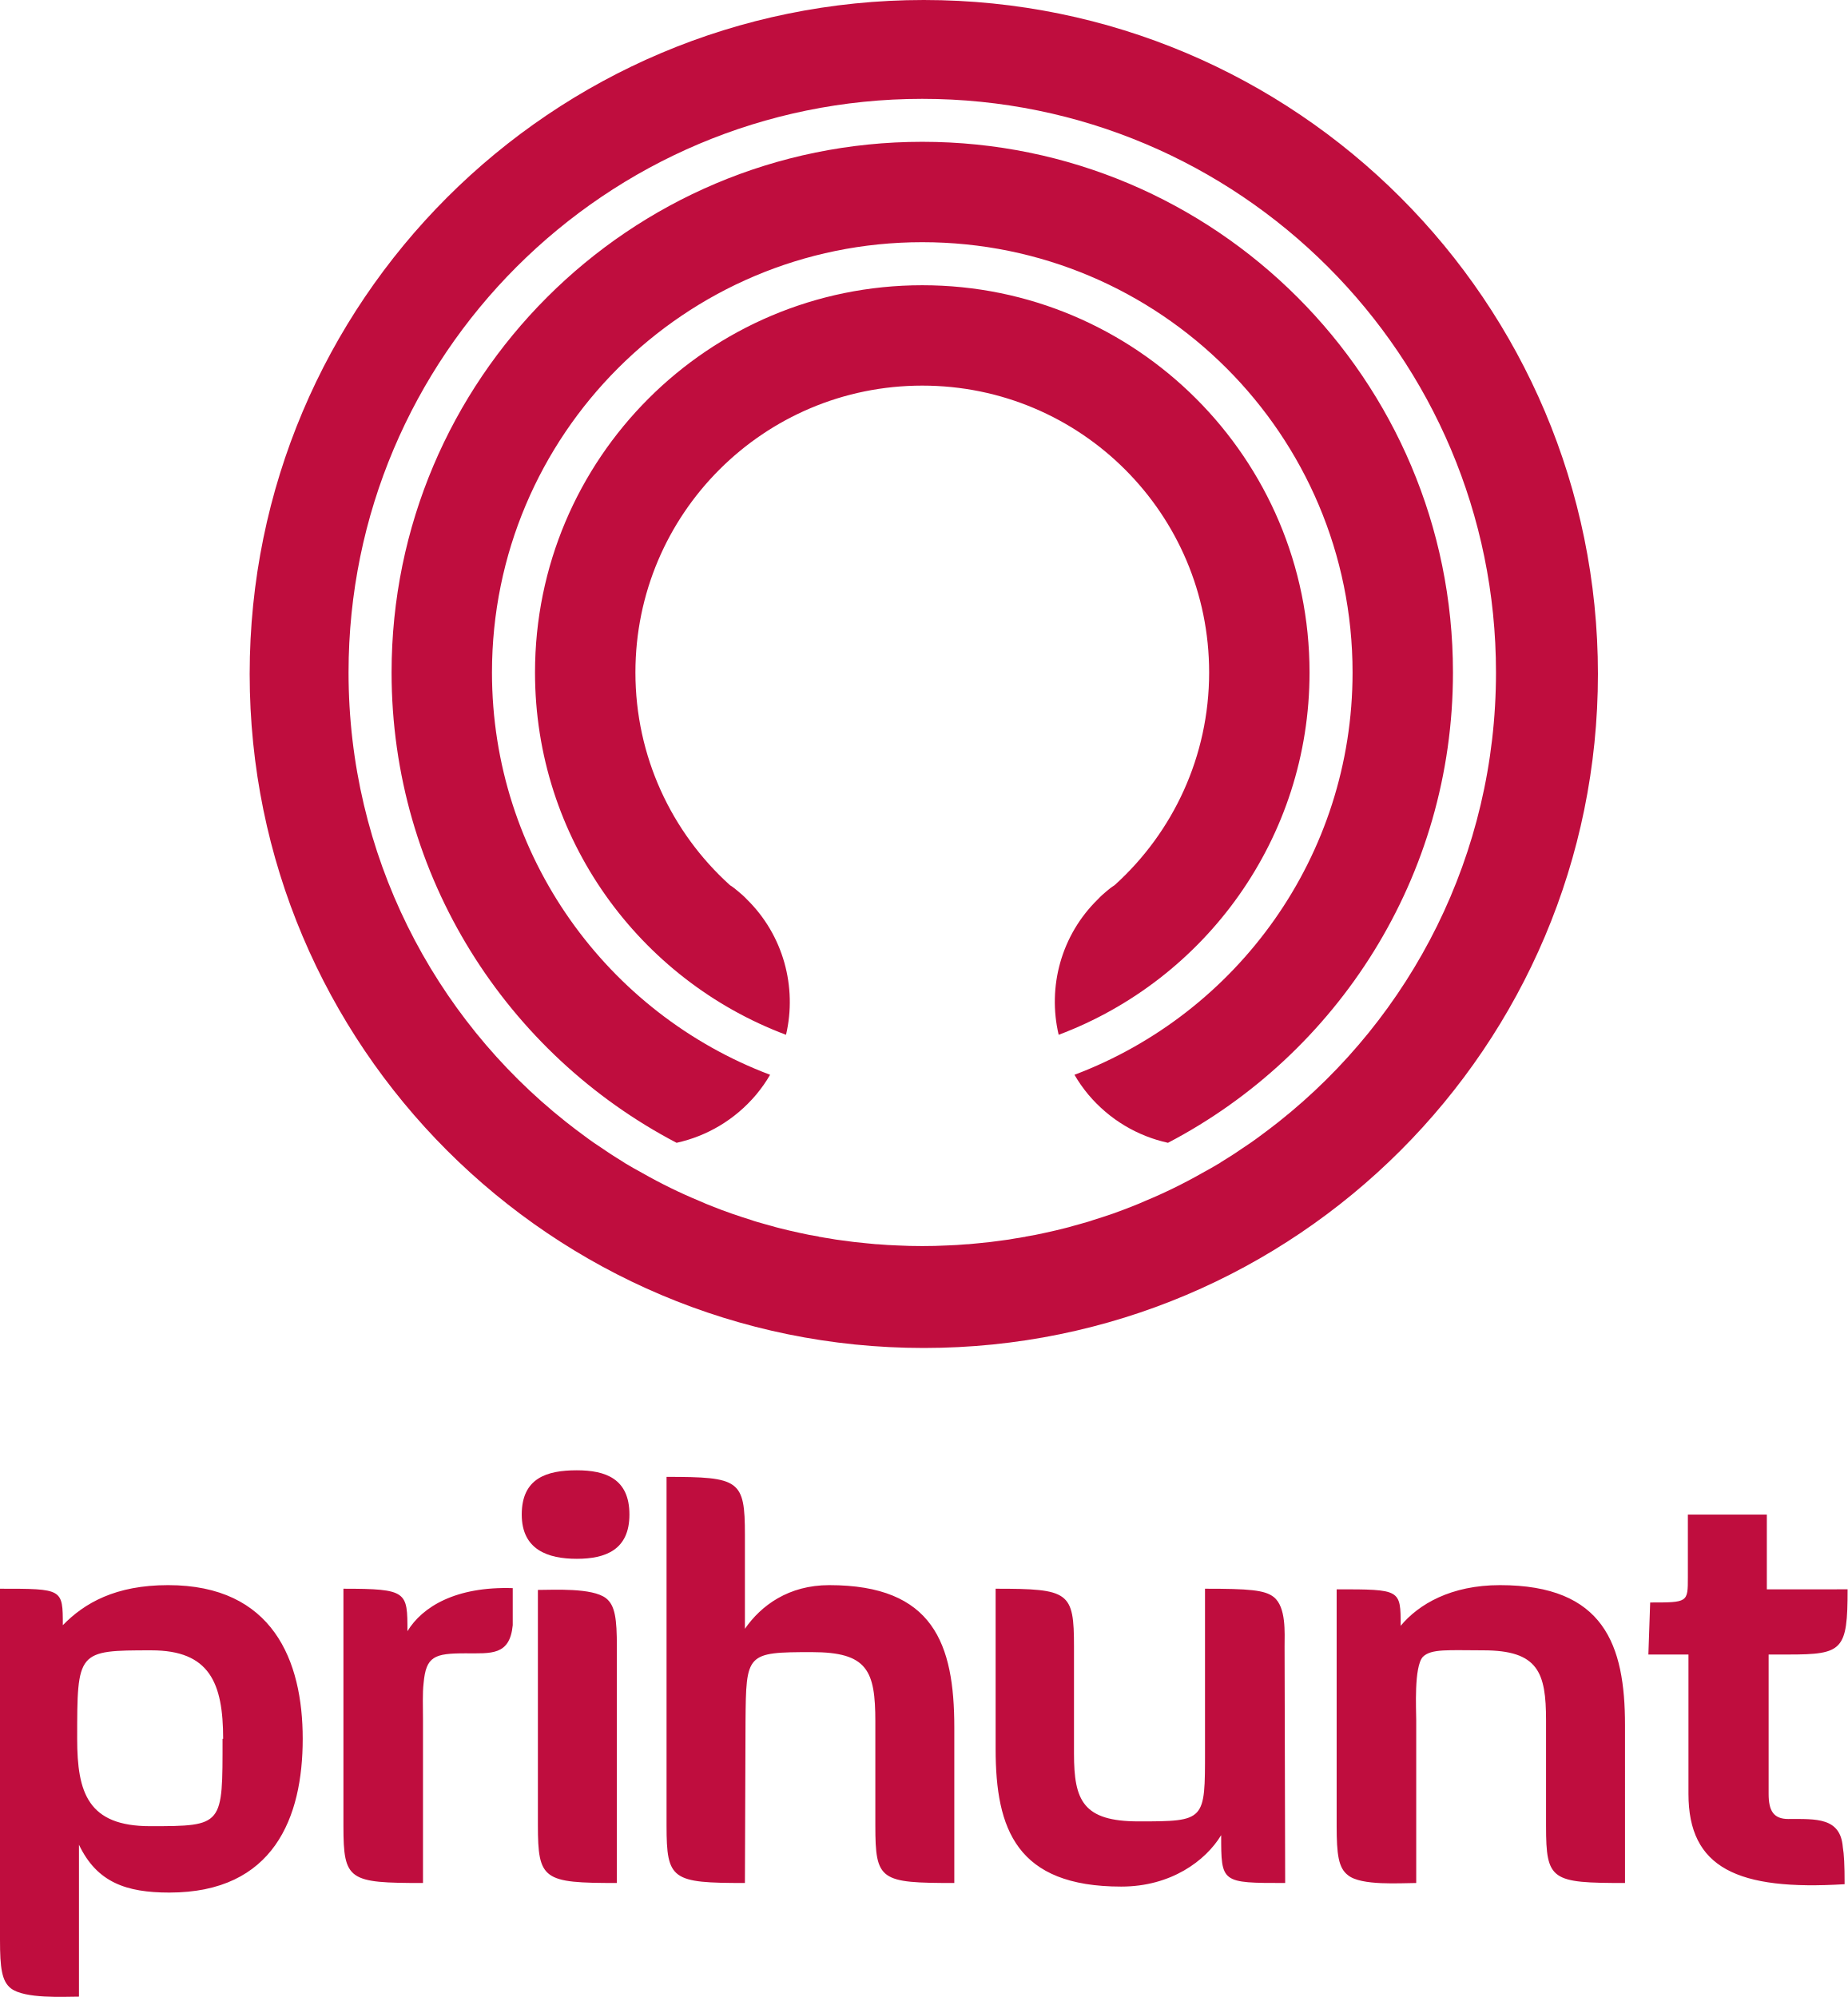
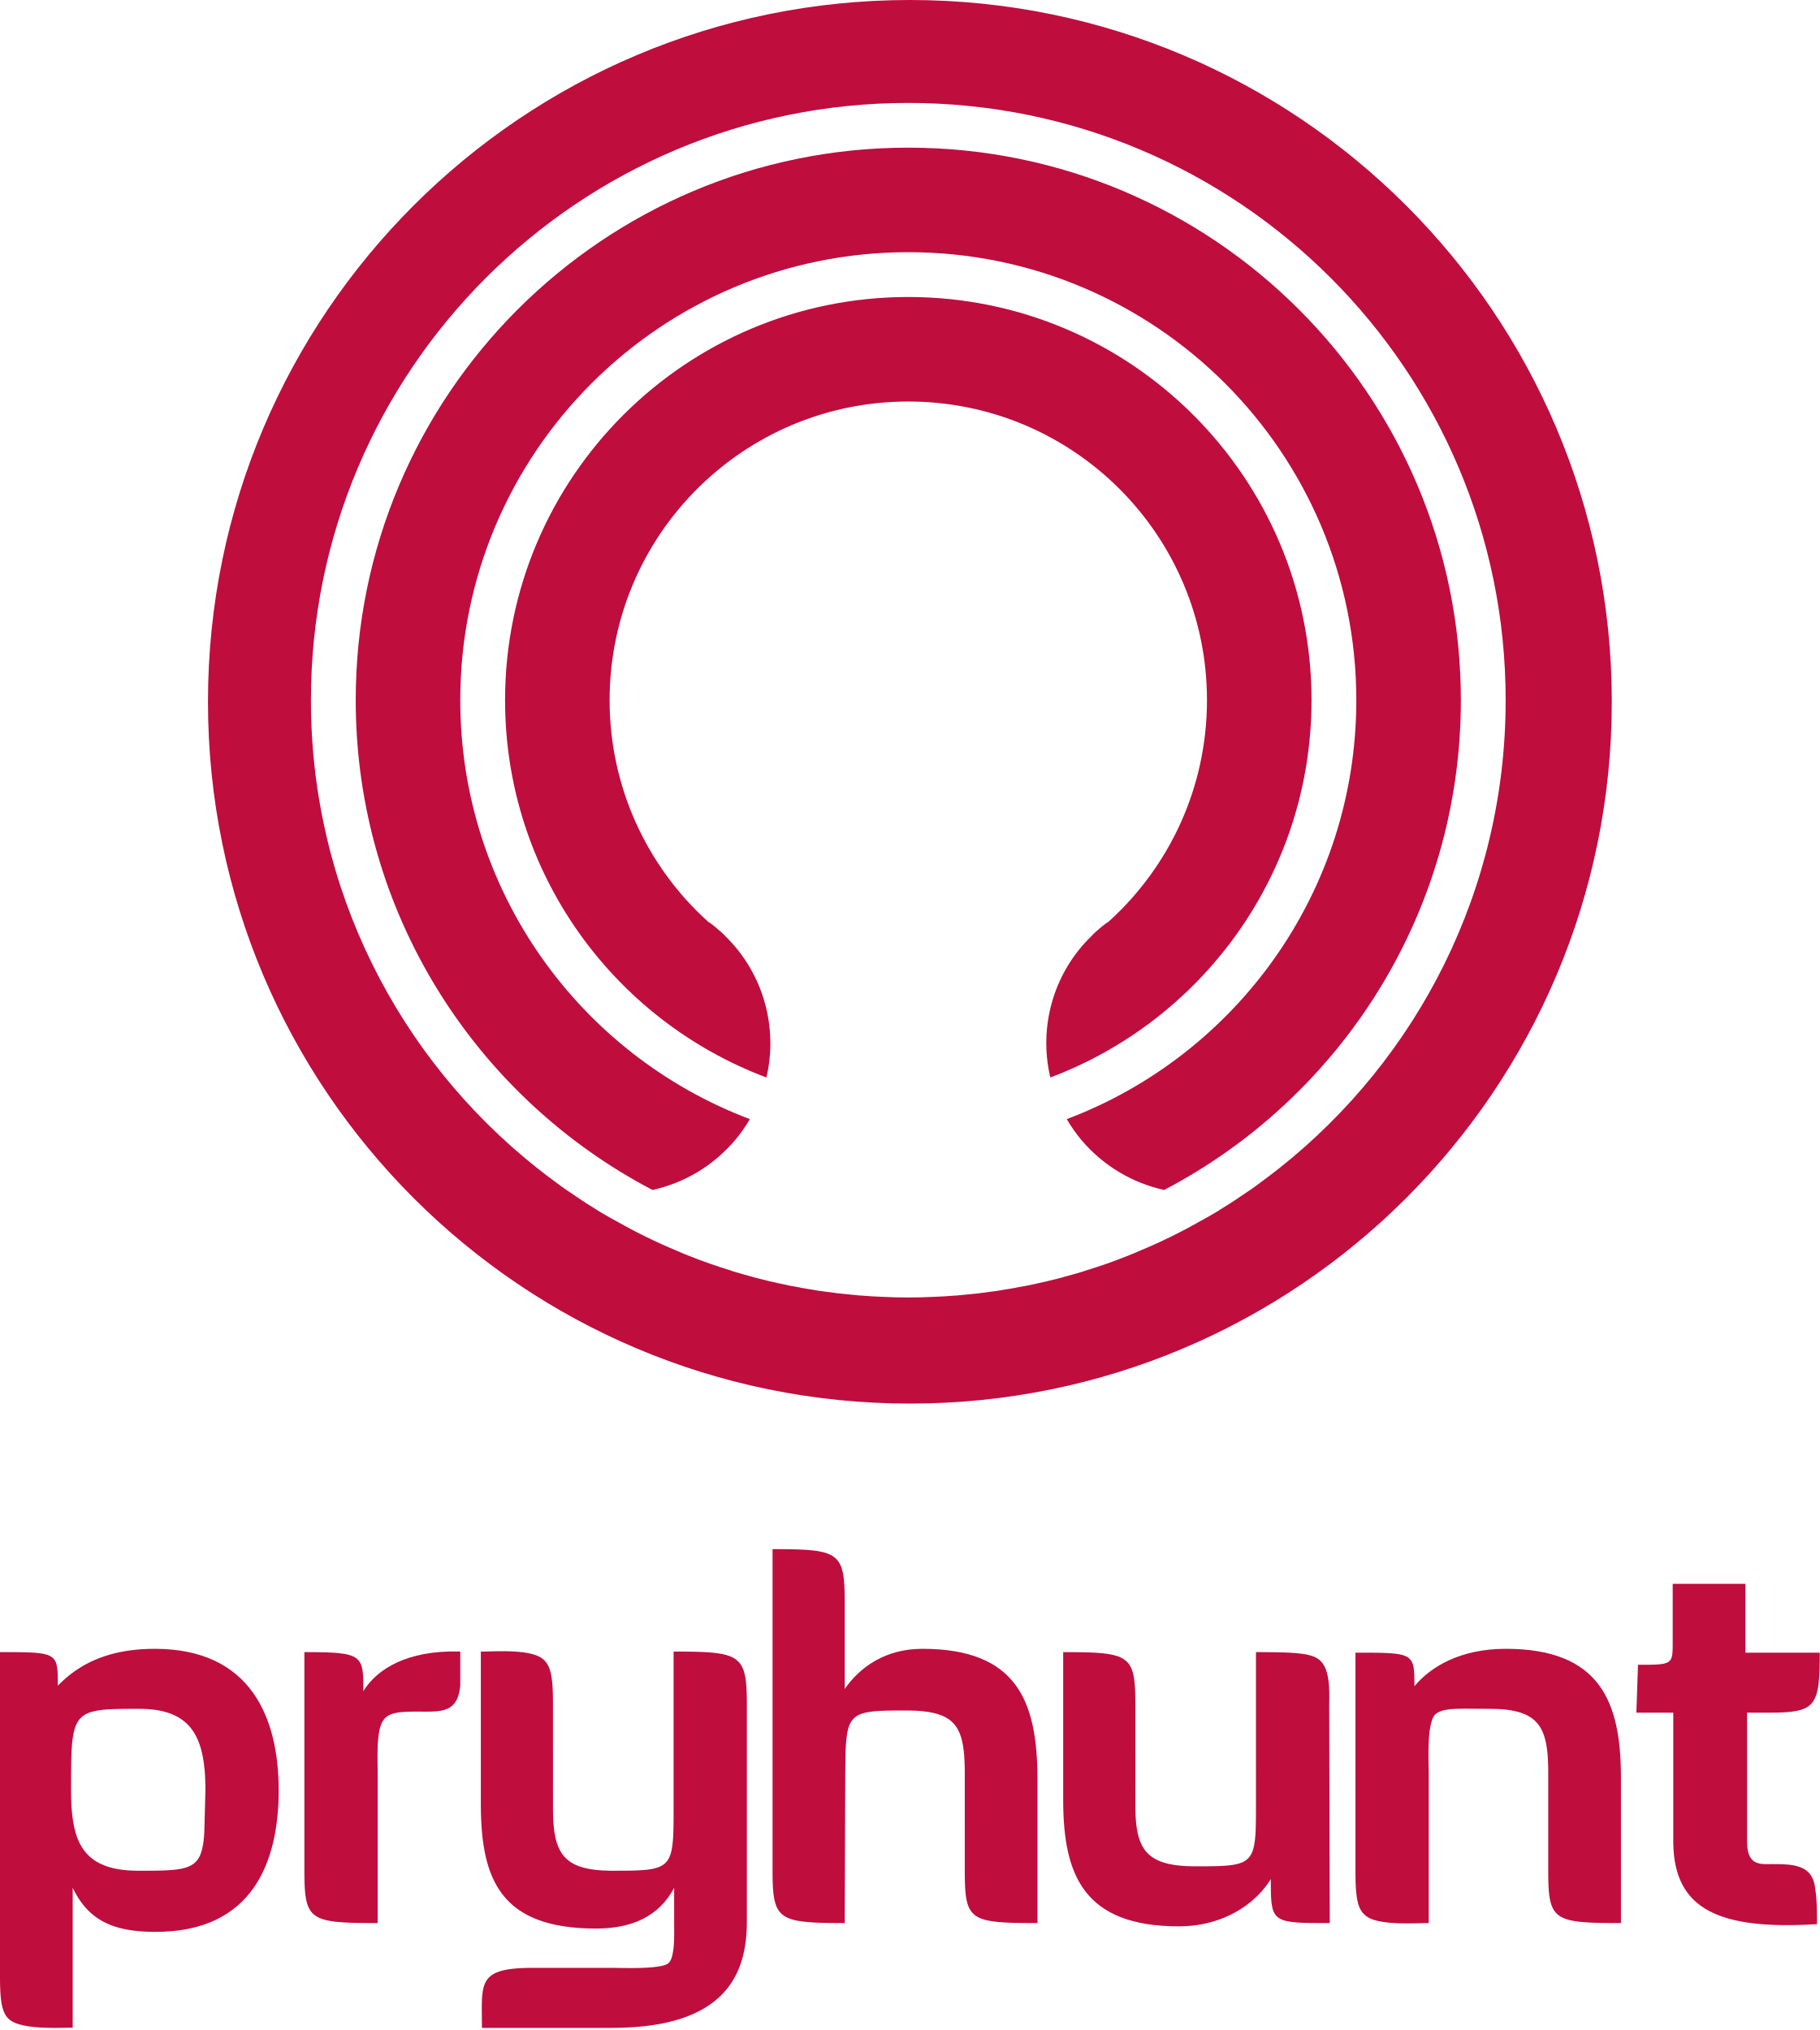
- <svg xmlns="http://www.w3.org/2000/svg" height="800" viewBox="0 0 740 800" width="740">
+ <svg xmlns="http://www.w3.org/2000/svg" height="781" viewBox="0 0 700 781" width="700">
  <g fill="#bf0d3e" fill-rule="evenodd">
-     <path d="m640 270c0-149.112-120.881-270-270-270-149.116 0-270 120.888-270 270s120.884 270 270 270c149.119 0 270-120.888 270-270m-270.612-230.4c-126.9 0-229.788 102.888-229.788 229.788 0 72.9 33.952 137.916 86.98 179.964 2.466 1.944 4.936 3.852 7.466 5.688 2.527 1.908 5.108 3.672 7.758 5.4 2.581 1.8 5.227 3.456 7.92 5.112.18.108.349.252.515.36 2.3 1.368 4.601 2.7 7.016 3.996 7.409 4.212 15.113 7.992 23.033 11.268 1.609.756 3.222 1.368 4.824 2.016 2.592 1.044 5.285 2.052 7.988 2.988 2.639.936 5.285 1.764 7.988 2.628.63.252 1.314.432 2.009.648 2.009.576 4.075 1.188 6.149 1.728.853.288 1.775.504 2.75.756 2.704.684 5.519 1.368 8.28 1.944 2.524.576 5.047 1.08 7.578 1.476.284.144.58.18.86.18 1.152.252 2.297.396 3.449.576 1.721.36 3.395.576 5.112.792 3.218.468 6.494.864 9.77 1.152 1.26.144 2.527.252 3.726.36.349.036.641.036.918.036 2.538.252 5.062.36 7.643.468 3.334.18 6.664.252 10.055.252 3.388 0 6.721-.072 10.051-.252 2.592-.108 5.119-.216 7.643-.468.292 0 .572 0 .918-.036 1.213-.108 2.47-.216 3.737-.36 3.28-.288 6.552-.684 9.763-1.152 1.728-.216 3.388-.432 5.116-.792 1.145-.18 2.3-.324 3.445-.576.292 0 .572-.036.864-.18 2.524-.396 5.058-.9 7.585-1.476 2.761-.576 5.569-1.26 8.269-1.944.976-.252 1.894-.468 2.758-.756 2.066-.54 4.136-1.152 6.152-1.728.68-.216 1.379-.396 2.005-.648 2.707-.864 5.4-1.692 8.046-2.628 2.693-.972 5.339-1.944 7.92-2.988 1.616-.648 3.222-1.26 4.828-2.016 7.931-3.276 15.628-7.056 23.036-11.268 2.416-1.296 4.709-2.628 7.009-3.996.176-.108.346-.252.515-.36 2.707-1.656 5.342-3.312 7.934-5.112 2.635-1.728 5.227-3.492 7.754-5.4 2.524-1.836 4.99-3.744 7.47-5.688 53.014-42.048 86.969-107.064 86.969-179.964 0-126.9-102.888-229.788-229.788-229.788zm98.41 418.212c-12.06-2.664-23.324-9.144-31.885-19.296-2.12-2.556-3.964-5.184-5.566-7.956 65.142-24.588 111.38-87.48 111.38-161.172 0-95.184-77.148-172.368-172.339-172.368s-172.343 77.184-172.343 172.368c0 73.692 46.249 136.584 111.395 161.172-1.606 2.772-3.445 5.4-5.576 7.956-8.561 10.152-19.814 16.632-31.874 19.296-67.849-35.496-114.156-106.56-114.156-188.424 0-117.36 95.191-212.58 212.555-212.58s212.551 95.22 212.551 212.58c0 81.864-46.3 152.928-114.142 188.424zm-28.037-97.596c1.03-1.116 2.131-2.088 3.276-3.06 1.087-.936 2.185-1.8 3.33-2.52.115-.108.169-.18.292-.252 23.09-20.952 37.624-51.3 37.624-84.996 0-63.504-51.412-114.912-114.894-114.912-63.472 0-114.894 51.408-114.894 114.912 0 33.696 14.54 64.044 37.631 84.996.112.072.169.144.288.252 1.148.72 2.236 1.584 3.326 2.52 1.156.972 2.3 1.944 3.33 3.06 14.71 14.4 20.232 35.208 15.743 54.324-58.763-22.068-100.53-78.696-100.53-145.152 0-85.68 69.451-155.124 155.106-155.124 85.651 0 155.106 69.444 155.106 155.124 0 66.384-41.76 123.084-100.476 145.152-4.532-19.188.976-39.924 15.743-54.324z" />
-     <path d="m121.243 696.586c0 31.389-11.501 61.58-53.433 61.58-17.252 0-28.993-4.073-36.181-19.169v60.861c-5.99 0-21.805.958-27.316-3.355-3.594-2.875-4.313-8.147-4.313-19.409v-140.652c25.159 0 25.159 0 25.159 14.616 8.626-8.866 21.086-16.054 42.172-16.054 41.932 0 53.913 30.191 53.913 61.58zm-32.108 0h.24c0-22.523-5.511-35.462-28.753-35.462-29.712 0-29.712.24-29.712 35.462 0 21.565 4.313 34.983 29.233 34.983 29.472 0 28.993-.24 28.993-34.983zm74.053-43.13c5.99-9.824 19.409-17.971 42.172-17.252v14.856c-1.198 12.22-8.626 11.262-18.929 11.262-12.46 0-15.814 1.198-16.773 11.981-.479 4.073-.24 9.105-.24 15.096v64.935c-29.712 0-31.868-.958-31.868-22.763v-95.126c25.638 0 25.638 1.198 25.638 17.012zm83.877 100.876c-29.472 0-31.629-1.198-31.629-23.242v-94.167c6.23 0 21.805-.958 27.316 3.355 3.594 2.875 4.313 8.147 4.313 19.409zm5.032-147.601c0 14.137-9.584 17.731-21.086 17.731-11.501 0-22.044-3.594-22.044-17.731 0-14.616 10.064-17.731 22.044-17.731 11.501 0 21.086 3.355 21.086 17.731zm130.122 147.601c-29.712 0-31.629-.958-31.629-23.003v-41.692c0-20.367-3.115-27.795-25.399-27.795-26.357 0-26.357.479-26.597 27.795l-.24 64.695c-29.233 0-31.389-1.198-31.389-23.003v-139.693c29.233 0 31.389 1.198 31.389 23.242v37.619c6.47-9.345 17.492-17.492 33.785-17.492 41.692 0 50.079 23.482 50.079 57.028zm132.518 0c-25.638 0-25.638 0-25.638-19.169-6.23 10.303-20.127 20.607-40.015 20.607-41.932 0-50.318-23.003-50.318-55.111v-64.216c29.472 0 31.389 1.198 31.389 23.242v42.89c0 18.69 3.594 27.076 25.878 27.076 26.836 0 26.597-.24 26.597-28.274v-64.935c17.492 0 23.961.479 27.555 3.355 5.032 4.073 4.313 14.377 4.313 19.888zm136.113 0c-29.472 0-31.629-.958-31.629-22.763v-42.411c0-19.169-3.115-28.035-25.159-28.035-13.897 0-20.846-.719-24.201 2.636-3.594 4.073-2.636 21.086-2.636 25.399v65.174c-6.23 0-22.044 1.198-27.316-3.115-3.834-2.875-4.553-8.386-4.553-19.648v-94.886c25.638 0 25.638 0 25.638 14.616 7.188-8.626 20.127-16.294 39.775-16.294 41.692 0 50.079 23.961 50.079 56.069zm89.149-117.649c0 24.44-1.917 26.118-23.722 26.118h-7.907v55.829c0 6.709 1.917 10.064 7.907 10.064 11.022 0 20.846-.719 21.805 11.262.479 2.875.719 6.949.719 14.856-42.89 2.636-62.539-6.47-62.539-36.181v-55.829h-16.054l.719-20.846c15.096 0 15.096 0 15.096-10.064v-25.159h31.629v29.951z" />
+     <path d="m620 270c0-149.112-120.881-270-270-270-149.116 0-270 120.888-270 270s120.884 270 270 270c149.119 0 270-120.888 270-270m-270.612-230.4c-126.9 0-229.788 102.888-229.788 229.788 0 72.9 33.952 137.916 86.98 179.964 2.466 1.944 4.936 3.852 7.466 5.688 2.527 1.908 5.108 3.672 7.758 5.4 2.581 1.8 5.227 3.456 7.92 5.112.18.108.349.252.515.36 2.3 1.368 4.601 2.7 7.016 3.996 7.409 4.212 15.113 7.992 23.033 11.268 1.609.756 3.222 1.368 4.824 2.016 2.592 1.044 5.285 2.052 7.988 2.988 2.639.936 5.285 1.764 7.988 2.628.63.252 1.314.432 2.009.648 2.009.576 4.075 1.188 6.149 1.728.853.288 1.775.504 2.75.756 2.704.684 5.519 1.368 8.28 1.944 2.524.576 5.047 1.08 7.578 1.476.284.144.58.18.86.18 1.152.252 2.297.396 3.449.576 1.721.36 3.395.576 5.112.792 3.218.468 6.494.864 9.77 1.152 1.26.144 2.527.252 3.726.36.349.036.641.036.918.036 2.538.252 5.062.36 7.643.468 3.334.18 6.664.252 10.055.252 3.388 0 6.721-.072 10.051-.252 2.592-.108 5.119-.216 7.643-.468.292 0 .572 0 .918-.036 1.213-.108 2.47-.216 3.737-.36 3.28-.288 6.552-.684 9.763-1.152 1.728-.216 3.388-.432 5.116-.792 1.145-.18 2.3-.324 3.445-.576.292 0 .572-.036.864-.18 2.524-.396 5.058-.9 7.585-1.476 2.761-.576 5.569-1.26 8.269-1.944.976-.252 1.894-.468 2.758-.756 2.066-.54 4.136-1.152 6.152-1.728.68-.216 1.379-.396 2.005-.648 2.707-.864 5.4-1.692 8.046-2.628 2.693-.972 5.339-1.944 7.92-2.988 1.616-.648 3.222-1.26 4.828-2.016 7.931-3.276 15.628-7.056 23.036-11.268 2.416-1.296 4.709-2.628 7.009-3.996.176-.108.346-.252.515-.36 2.707-1.656 5.342-3.312 7.934-5.112 2.635-1.728 5.227-3.492 7.754-5.4 2.524-1.836 4.99-3.744 7.47-5.688 53.014-42.048 86.969-107.064 86.969-179.964 0-126.9-102.888-229.788-229.788-229.788zm98.41 418.212c-12.06-2.664-23.324-9.144-31.885-19.296-2.12-2.556-3.964-5.184-5.566-7.956 65.142-24.588 111.38-87.48 111.38-161.172 0-95.184-77.148-172.368-172.339-172.368s-172.343 77.184-172.343 172.368c0 73.692 46.249 136.584 111.395 161.172-1.606 2.772-3.445 5.4-5.576 7.956-8.561 10.152-19.814 16.632-31.874 19.296-67.849-35.496-114.156-106.56-114.156-188.424 0-117.36 95.191-212.58 212.555-212.58s212.551 95.22 212.551 212.58c0 81.864-46.3 152.928-114.142 188.424zm-28.037-97.596c1.03-1.116 2.131-2.088 3.276-3.06 1.087-.936 2.185-1.8 3.33-2.52.115-.108.169-.18.292-.252 23.09-20.952 37.624-51.3 37.624-84.996 0-63.504-51.412-114.912-114.894-114.912-63.472 0-114.894 51.408-114.894 114.912 0 33.696 14.54 64.044 37.631 84.996.112.072.169.144.288.252 1.148.72 2.236 1.584 3.326 2.52 1.156.972 2.3 1.944 3.33 3.06 14.71 14.4 20.232 35.208 15.743 54.324-58.763-22.068-100.53-78.696-100.53-145.152 0-85.68 69.451-155.124 155.106-155.124 85.651 0 155.106 69.444 155.106 155.124 0 66.384-41.76 123.084-100.476 145.152-4.532-19.188.976-39.924 15.743-54.324z" />
+     <path d="m59.531 634.346c37.075 0 47.667 26.694 47.667 54.447s-10.169 54.447-47.244 54.447l-.909-.004-.898-.013c-.297-.006-.593-.013-.886-.023l-.875-.032-.863-.042c-.429-.023-.853-.051-1.273-.082l-.834-.068c-.276-.024-.551-.051-.823-.079l-.812-.09c-10.746-1.272-18.477-5.597-23.626-16.119l-.192-.397v53.811l-.558.003-4.342.066-1.289.012h-.89l-.911-.005-1.161-.016-1.179-.03-.951-.035-.449-.021-.897-.049c-4.631-.284-9.155-1.036-11.524-2.89-1.866-1.493-2.856-3.717-3.355-7.315l-.112-.903-.094-.959-.053-.672-.046-.698-.048-.911-.038-.955-.024-.796-.018-.825-.013-.855-.011-1.34-.002-.932v-124.359l3.686.003 2.617.012 1.445.015 1.355.023.855.021.817.026.78.031.744.037.88.055.827.066.624.061c5.265.564 6.891 2.036 7.393 5.877l.053.454.023.235.04.486.032.509.035.806.016.566.011.59.011 1.255.003 1.794.502-.509.255-.253.517-.502.527-.497.538-.492c.091-.082.182-.163.273-.244l.695-.603.712-.594.583-.468.594-.461c.3-.229.605-.455.914-.678l.625-.443c7.157-4.977 16.771-8.449 30.55-8.449zm149.156 3.813c2.126 1.595 3.169 4.19 3.651 8.413l.073.699c.011.119.022.239.033.36l.059.743c.009.126.018.254.026.383l.047.788c.007.134.014.269.02.406l.035.835.028.867.021.899.015.932.01.966.005 1.504.001 39.906.008.984.016.962.025.94.035.918c.02.453.044.899.072 1.336l.062.863.073.841c1.111 11.627 5.859 16.893 21.797 17.016l.58.002 3.928-.007 1.186-.008 1.137-.013 1.09-.018 1.044-.025.998-.033.954-.041c9.789-.483 12.423-2.571 13.131-11.585l.062-.88.051-.922.042-.966c.006-.165.012-.331.017-.5l.029-1.034.022-1.081.016-1.128.017-2.403.005-2.605 0-61.069 2.984.006 1.41.009 1.357.014 1.305.019 1.254.026 1.203.033 1.154.041c.188.008.375.016.559.024l1.082.055 1.036.065c11.139.778 13.994 3.551 14.652 13.164l.054.893.043.931.033.971.024 1.011.016 1.052.011 1.656v84.05c0 20.344-8.513 40.352-50.618 40.75l-1.286.006h-49.998l-.005-1.517-.022-2.394-.019-1.797-.009-1.28-.001-.821.009-1.185.015-.759.023-.735.033-.711.043-.687.055-.664c.659-6.953 3.574-9.936 15.374-10.457l1.132-.042 1.186-.028c.404-.007.818-.011 1.24-.014l.647-.002 30.693.001 4.274.064 2.085.015 1.331-.002 1.368-.014.923-.018 1.388-.041.92-.038.909-.047.892-.058c.147-.01.293-.021.438-.033l.856-.075c2.666-.256 4.873-.698 5.828-1.449 1.08-.748 1.671-2.745 1.991-5.063l.077-.611c.024-.206.046-.413.066-.622l.055-.629.046-.633.037-.633.029-.629.022-.622.021-.911.009-.873.001-.891-.022-2.395-.001-14.591c-5.72 10.805-15.889 15.677-30.083 15.677-36.494 0-44.126-18.687-44.275-47.223l-.002-.868v-58.472l.981-.008 1.481-.03 2.524-.059 1.367-.024 1.417-.013h.966c.162 0 .325.002.488.003l.982.014.987.025c4.942.158 9.924.803 12.534 2.845zm274.434-2.542h1.017l3.156.013 2.406.025 1.35.022 1.696.039 1.196.037 1.134.044 1.074.052 1.016.06.96.069.906.078.575.057.553.062.531.067.51.071.489.076.469.081.45.087.432.092c.141.032.279.064.414.097l.396.103c.065.018.129.036.192.054l.372.112.356.118c.058.02.115.041.172.061l.333.127.319.134c.052.023.104.046.154.069l.299.144c.049.024.097.049.145.074l.28.154c.046.026.091.053.136.079l.263.164.253.172.242.179c.04.03.079.061.118.092 2.992 2.422 3.684 7.335 3.817 11.775l.017.715.009.704.001 1.03-.028 2.806-.002.553.212 83.683-3.148-.002-2.203-.009-2.031-.021-1.414-.027-.893-.024-.853-.03-.815-.037c-.133-.007-.264-.014-.394-.021l-.759-.048-.723-.056-.688-.065-.654-.075c-5.309-.666-7.135-2.398-7.764-6.903l-.07-.554c-.011-.095-.021-.19-.031-.287l-.054-.595-.045-.624-.036-.652-.029-.682-.022-.712-.016-.743-.012-.775-.012-1.647-.003-2.358c-1.257 2.079-2.868 4.159-4.814 6.13l-.565.56c-6.604 6.405-16.813 11.53-30.001 11.53-36.704 0-44.338-19.933-44.487-47.877l-.002-.849v-56.777l3.693.01 2.051.019 1.301.019 1.249.026 1.198.033 1.148.041c.187.008.372.016.555.024l1.075.055 1.028.065c10.545.743 13.447 3.303 14.203 11.895l.066.837c.03.428.055.869.077 1.325l.038.931c.006.158.011.319.015.48l.024.991c.003.168.006.339.009.51l.018 1.593.005 1.694.001 38.41.008.96.016.939.025.918c.005.151.01.301.016.451l.04.886c.023.438.049.868.08 1.289l.068.834c.037.412.078.815.124 1.211l.099.782.113.761c1.558 9.758 6.744 14.304 21.704 14.419l.586.002 3.893-.007 1.745-.014 1.638-.025 1.034-.025.99-.032c.161-.006.321-.012.478-.019l.924-.045.882-.055c8.752-.618 11.086-2.949 11.707-11.741l.056-.886c.008-.151.016-.304.024-.459l.041-.95c.006-.162.012-.326.017-.492l.029-1.017.03-1.611.018-1.717.011-3.767zm188.278-26.27v26.482h28.6l-.005 1.891-.01 1.202-.016 1.156-.022 1.111-.03 1.066c-.006.174-.012.346-.018.517l-.043 1.002-.052.959c-.009.156-.019.311-.03.464l-.068.898c-.779 9.366-3.489 11.939-12.295 12.607l-.844.057c-.144.009-.289.017-.435.025l-.899.042-.936.033-.975.025-1.014.018-1.054.012-1.657.008-7.564 0v49.362c0 5.826 1.635 8.791 6.711 8.895l.28.003 2.601-.007 1.708.004 1.17.017.575.015.85.032.558.029.55.036.542.043.533.052c.088.009.176.019.263.029l.52.065c.086.012.171.024.256.036l.505.08c.167.029.332.059.495.091l.485.103c4.233.964 7.192 3.369 7.669 9.33l.088.562.081.599.05.423.07.673.064.724.057.781.035.554.046.886.027.629.036 1.005.029 1.083.023 1.166.012.826.012 1.317.006 1.907c-37.543 2.307-54.945-5.56-55.289-31.207l-.005-.783v-49.362h-14.194l.636-18.431 2.6-.003 1.625-.012 1.175-.021.812-.024.754-.033.472-.027.448-.032.425-.038.402-.044.38-.05c.062-.009.122-.018.182-.027l.348-.06c.056-.011.112-.021.167-.033l.318-.071c1.541-.374 2.348-1.043 2.771-2.239l.08-.246c.012-.042.025-.085.036-.129l.065-.268c.01-.046.02-.093.029-.14l.053-.291c.008-.05.016-.1.023-.151l.041-.315.034-.331.028-.348.032-.554.021-.594.009-.419.012-1.372.001-23.27zm-92.16 24.999c36.494 0 44.126 20.764 44.275 48.724l.002.849v55.93l-2.258-.003-2.134-.01-1.355-.012-1.303-.017-1.251-.023-1.201-.03c-.196-.006-.39-.012-.582-.018l-1.127-.042-1.079-.051c-11.78-.624-14.775-3.076-15.476-12.488l-.057-.862-.046-.9-.035-.938-.026-.978-.018-1.019-.011-1.06-.006-1.675-.001-38.004-.007-.985-.014-.964c-.003-.159-.006-.317-.01-.474l-.027-.932-.036-.911-.046-.89c-.008-.147-.017-.292-.027-.437l-.061-.858-.073-.837c-.013-.138-.027-.275-.041-.411l-.091-.806c-1.315-10.737-6.182-15.777-21.812-15.777l-.734-.001-3.453-.02-3.681-.031-1.12-.005-1.202.001-.87.007-.834.013-.799.021-.764.029-.73.039-.697.049c-.113.009-.225.019-.336.029l-.648.067c-2.529.294-4.302.905-5.53 2.133-1.616 1.831-2.191 6.62-2.366 11.387l-.03.952c-.004.158-.008.316-.011.474l-.016.941-.01 1.384.008 1.767.038 2.394.051 2.491.006.666v57.624l-.92.008-4.746.102-1.379.019-.946.006-1.45-.005c-.163-.002-.326-.004-.489-.006l-.983-.02c-.164-.004-.329-.009-.493-.014l-.987-.037c-4.602-.205-9.106-.853-11.509-2.614l-.249-.193c-2.241-1.68-3.278-4.379-3.724-8.892l-.064-.709-.055-.738-.047-.768-.039-.798-.032-.83-.025-.861-.025-1.353-.013-1.428-.002-.995v-83.894l3.745.003 2.642.012 1.927.022 1.769.037 1.227.04.772.033.736.039.701.045.667.052.634.059c.412.042.802.09 1.171.143l.539.084.509.094c3.463.69 4.796 2.097 5.308 4.969l.068.42c.01.072.02.144.03.218l.053.451.044.472.035.494.028.516.022.539.022.851.012.905.006 1.296.001 1.129c6.356-7.627 17.796-14.406 35.168-14.406zm-402.807 1.042.614.017v13.135c-.567 5.783-2.712 8.228-5.98 9.251l-.414.121-.426.107-.437.094c-.074.015-.148.029-.223.042l-.454.075c-.077.012-.153.023-.231.034l-.47.059c-.079.009-.159.018-.239.026l-.486.045-.496.036c-.083.005-.167.01-.252.015l-.511.025-.784.025-.535.01-1.097.008-1.285-.004-1.598-.01-1.536-0-1.029.009-.979.019-.93.03-.882.043-.562.036-.542.043c-.089.008-.176.016-.263.024l-.512.054-.493.062-.474.071c-.077.013-.154.025-.23.039l-.446.085c-3.494.714-5.256 2.358-6.156 6.019l-.108.468c-.017.08-.034.161-.051.242l-.095.501-.087.523-.08.546-.072.569-.066.592-.059.616c-.222 1.891-.27 4.015-.264 6.373l.014 1.981.029 2.804.009 1.471.001 58.13-2.277-.003-2.151-.01-1.366-.012-1.313-.017-1.261-.023-1.21-.03c-.197-.006-.393-.012-.586-.018l-1.135-.042-1.087-.051c-11.872-.624-14.884-3.076-15.589-12.488l-.057-.862-.046-.9-.036-.938c-.005-.16-.01-.321-.014-.484l-.022-.998-.015-1.039-.01-1.637v-84.679l1.903.003 1.794.01 1.687.019 1.067.018 1.022.023.979.029.936.035.894.042.853.049.813.056.773.064c7.04.641 9.098 2.412 9.699 7.159l.059.52c.009.089.018.178.026.269l.044.555.035.579.028.604.021.629.021.991.013 1.414.003 1.975c5.242-8.597 16.919-15.742 36.673-15.271zm148.498-19.417.001 33.84c5.72-8.262 15.465-15.465 29.871-15.465 36.494 0 44.126 20.349 44.275 49.534l.002.887v55.082l-2.276-.003-2.15-.01-2.027-.02-1.285-.02-1.233-.027-1.182-.034-1.132-.043-1.083-.052-1.036-.061c-10.966-.722-13.725-3.326-14.374-12.556l-.054-.871-.043-.909-.033-.949-.025-.989c-.003-.168-.007-.338-.009-.51l-.018-1.592-.005-1.693-.001-37.399-.003-.525-.011-1.029-.018-1.003-.027-.977-.036-.951-.046-.925c-.008-.152-.017-.303-.027-.453l-.062-.887-.073-.862-.085-.837c-1.234-11.126-5.958-15.485-21.489-15.589l-1.937-.001-2.505.008-1.178.01-1.676.024-1.058.024-1.012.032-.968.041c-.315.015-.623.032-.924.05l-.881.061c-8.741.677-11.001 3.169-11.655 12.306l-.059.92-.05.964-.042 1.009-.034 1.055-.028 1.102-.033 1.743-.038 3.155-.019 2.069-.212 57.201-2.24-.003-2.117-.012-1.345-.014-1.292-.019-1.241-.026-1.191-.033-1.142-.041c-.186-.008-.371-.016-.553-.024l-1.07-.055c-11.862-.677-14.752-3.297-15.393-13.095l-.051-.883-.04-.921c-.006-.157-.011-.315-.016-.475l-.026-.98-.018-1.02-.011-1.061-.006-1.675v-123.511l2.959.006 2.077.015 1.318.016 1.267.023 1.216.03 1.166.037 1.118.046 1.07.055 1.024.065c10.506.743 13.481 3.303 14.271 11.895l.069.837c.021.285.04.576.057.874l.045.912.035.951.026.991.018 1.031.011 1.072zm-271.331 41.467-3.598.005-1.331.007-1.898.02-1.2.022-1.706.048-1.076.044-.725.038-1.044.068-.668.053-.646.06-.624.068-.603.076c-.099.013-.197.027-.294.041l-.572.089-.551.097c-4.96.936-7.392 3.06-8.585 7.878l-.125.536-.116.558c-.019.095-.037.191-.054.287l-.102.592c-.033.201-.064.406-.094.615l-.086.638c-.014.108-.027.218-.04.328l-.074.674-.067.698-.06.723-.054.748-.047.774-.042.8-.036.827c-.006.14-.011.281-.016.423l-.048 1.568-.035 1.658-.011.689-.017 1.422-.011 1.482-.011 3.152-.002 3.548.005 1.135.015 1.118.024 1.046c.005.173.01.345.016.517l.039 1.021.05 1.005.062.988c1.024 14.857 6.248 23.893 24.982 24.098l.656.004 2.915-.002 1.974-.009 1.25-.012 1.78-.029 1.124-.029.747-.025 1.078-.047.691-.038.669-.043.648-.049.626-.056c.103-.01.204-.02.305-.03l.595-.066.575-.074.555-.082.535-.09.516-.098c4.982-1.012 7.223-3.334 8.229-8.665l.098-.553.09-.574.082-.595.075-.617.068-.639.061-.662.055-.685.049-.709c.008-.12.015-.241.022-.363l.432-16.088-.001-.595-.012-1.174c-.018-1.164-.055-2.298-.113-3.399l-.065-1.091c-.012-.18-.025-.359-.038-.538l-.087-1.06c-1.355-15.036-7.433-23.497-25.106-23.497z" fill-rule="nonzero" />
  </g>
</svg>
